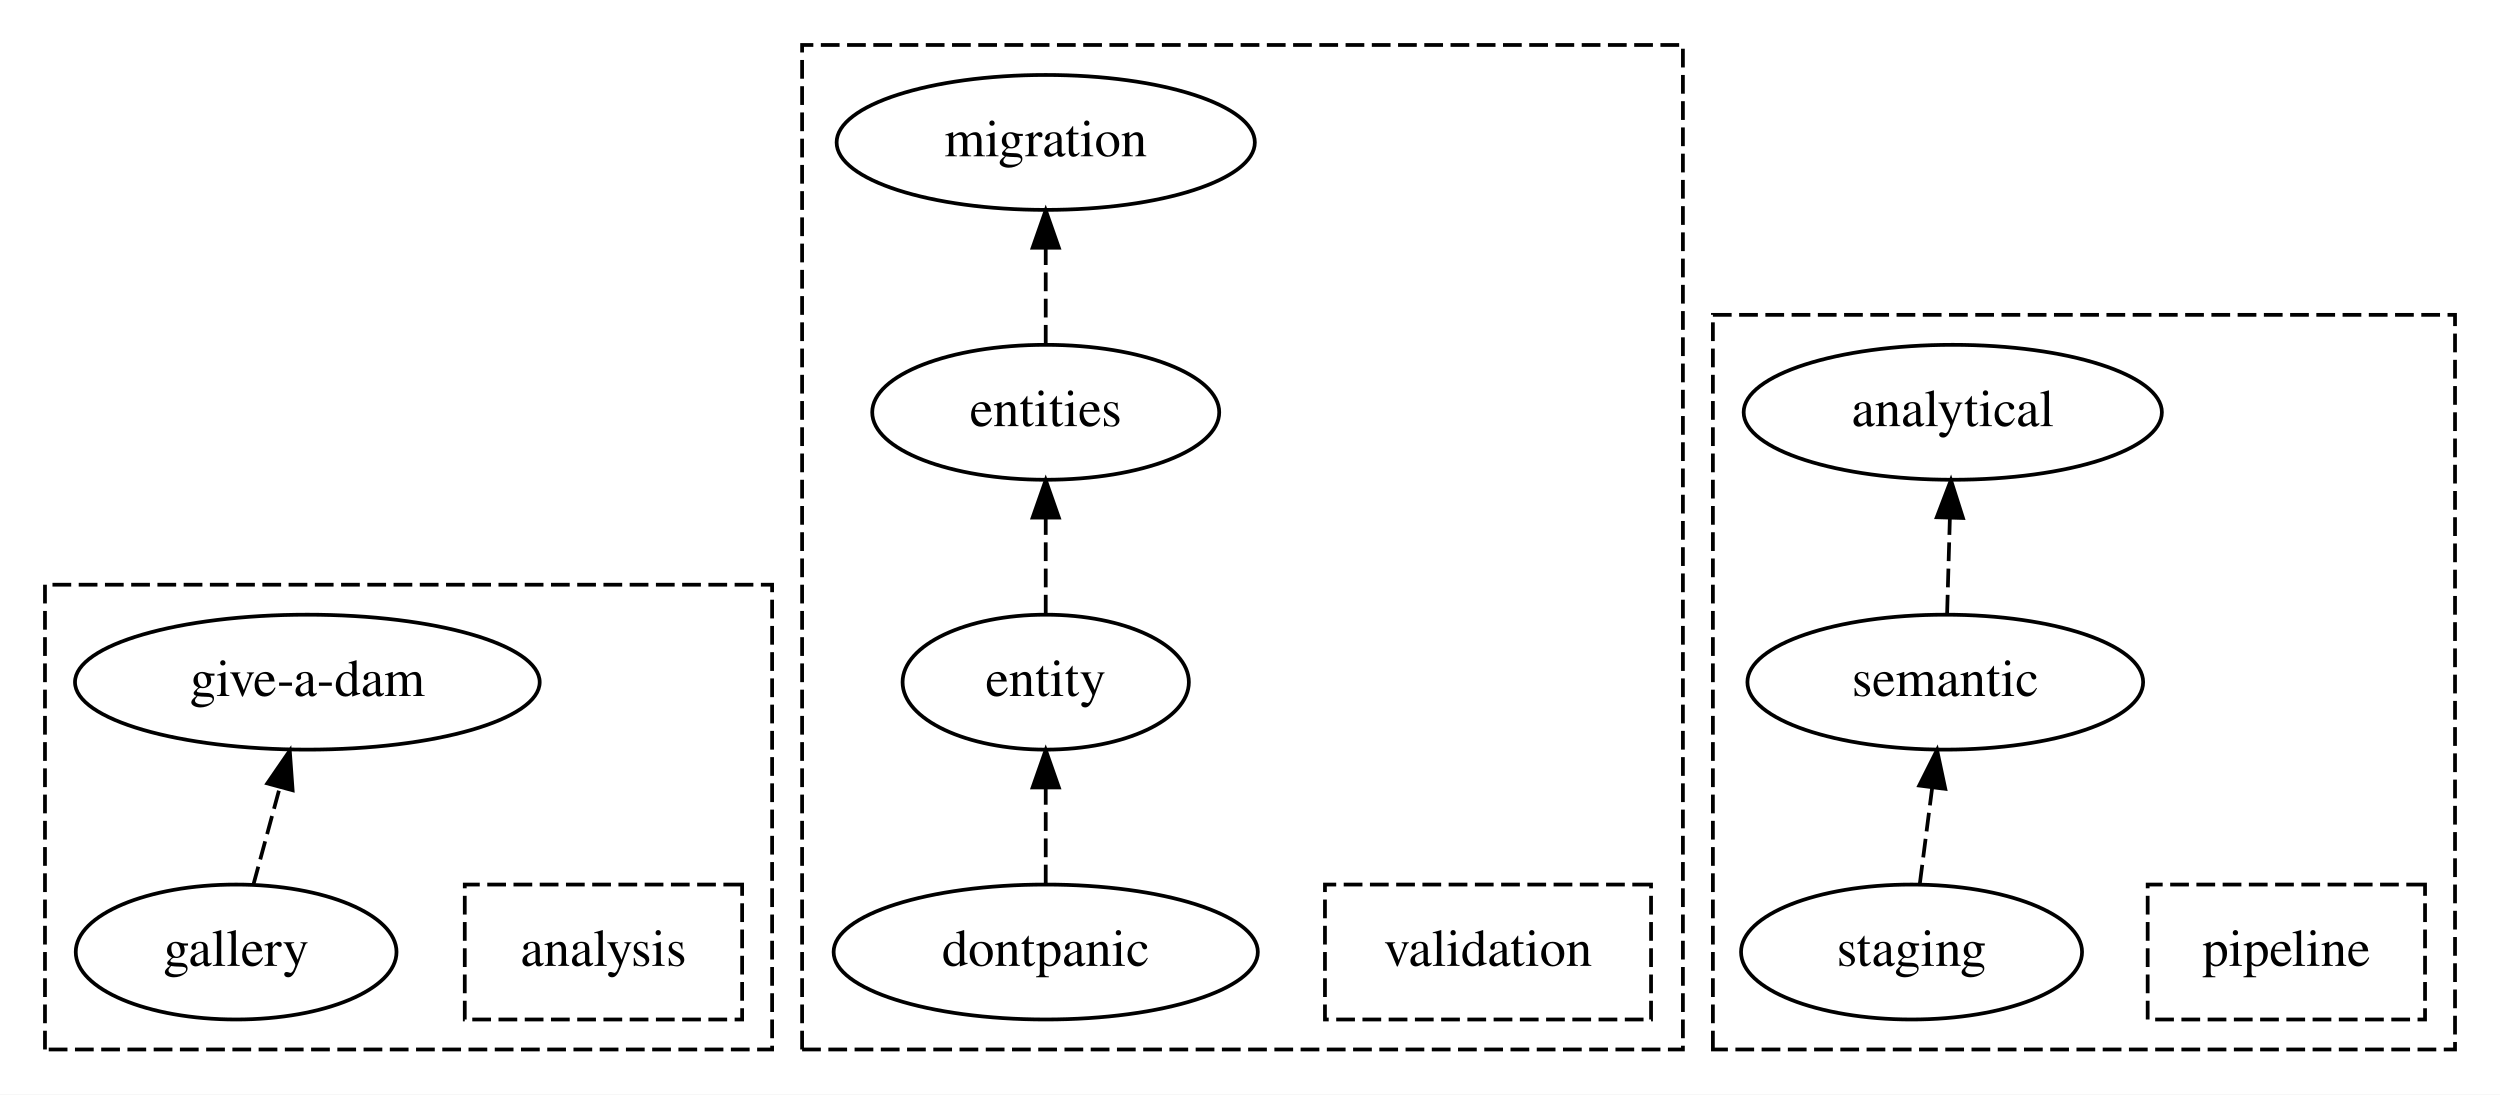
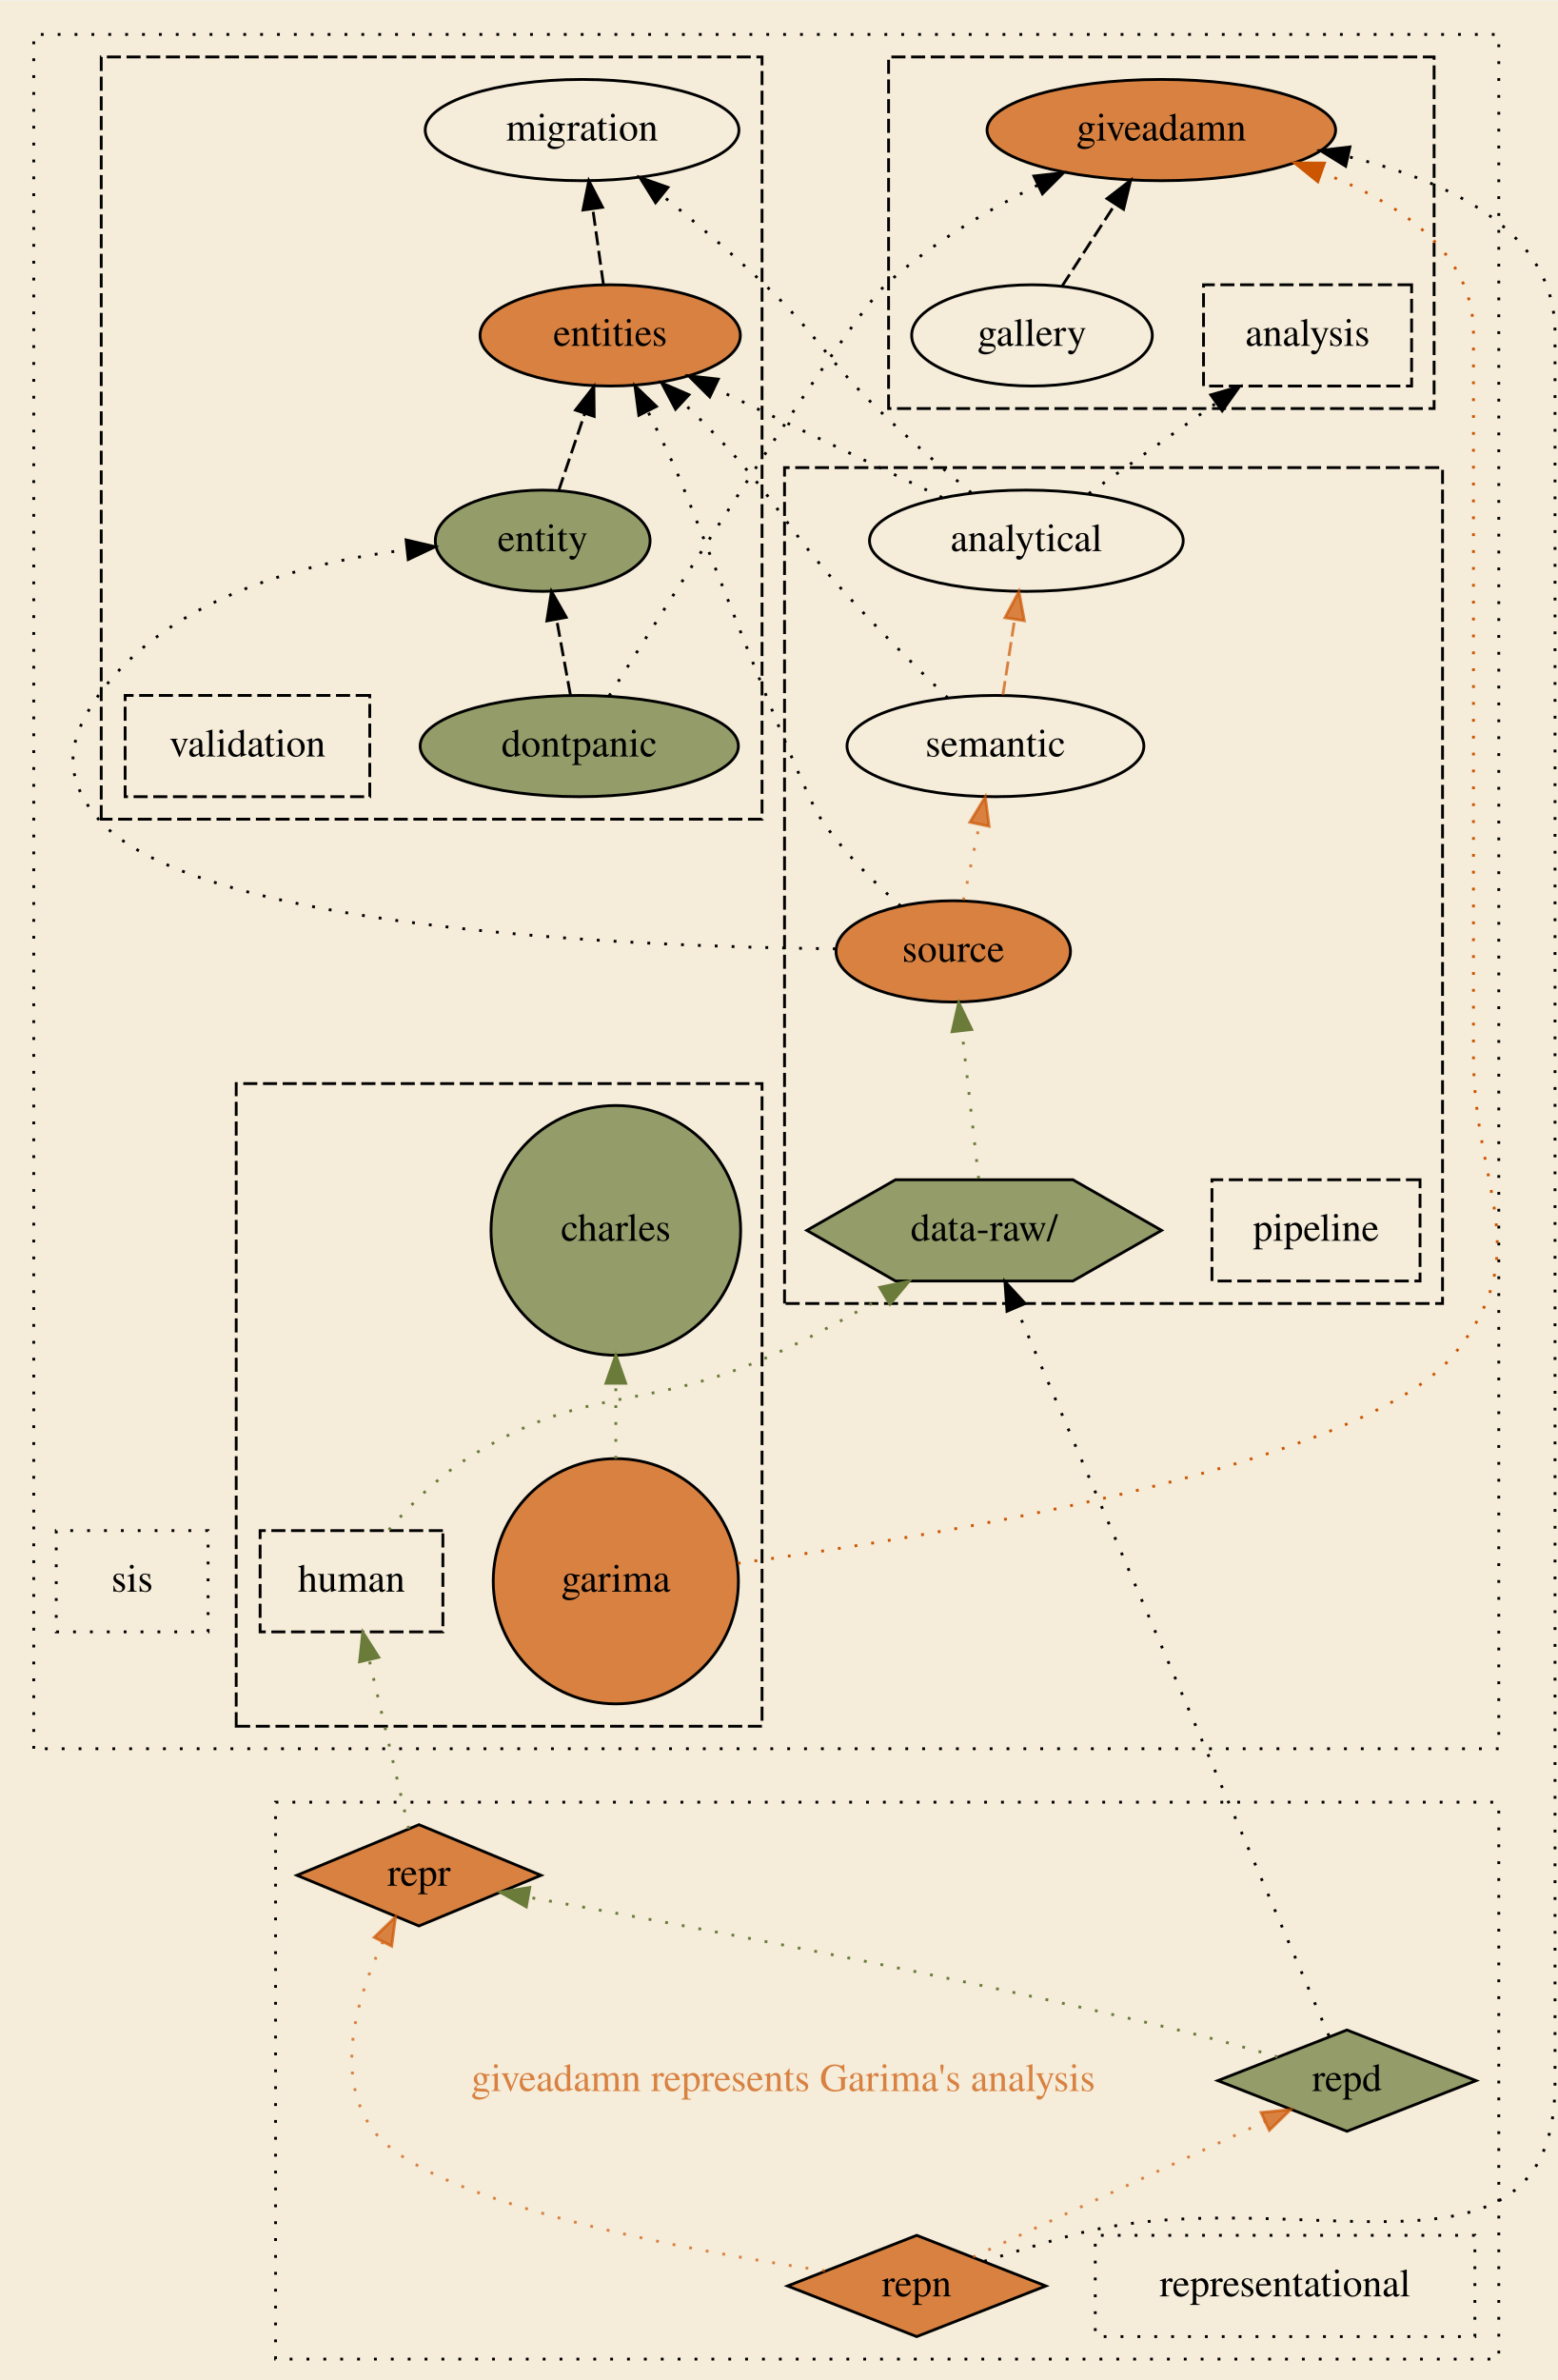
- <svg xmlns="http://www.w3.org/2000/svg" width="667pt" height="292pt" viewBox="0.00 0.00 667.00 292.00">
-   <g id="graph0" class="graph" transform="scale(1 1) rotate(0) translate(4 288)">
-     <polygon fill="white" stroke="transparent" points="-4,4 -4,-288 663,-288 663,4 -4,4" />
+ <svg xmlns="http://www.w3.org/2000/svg" width="432pt" height="660pt" viewBox="0.00 0.00 432.00 659.62">
+   <g id="graph0" class="graph" transform="scale(0.78 0.78) rotate(0) translate(4 846.48)">
+     <polygon fill="#f5ecd9" stroke="transparent" points="-4,4 -4,-846.48 553,-846.48 553,4 -4,4" />
    <g id="clust1" class="cluster">
-       <polygon fill="none" stroke="black" stroke-dasharray="5,2" points="8,-8 8,-132 202,-132 202,-8 8,-8" />
+       <polygon fill="#f5ecd9" stroke="black" stroke-dasharray="1,5" points="94,-8 94,-206 529,-206 529,-8 94,-8" />
    </g>
    <g id="clust2" class="cluster">
-       <polygon fill="none" stroke="black" stroke-dasharray="5,2" points="210,-8 210,-276 445,-276 445,-8 210,-8" />
+       <polygon fill="#f5ecd9" stroke="black" stroke-dasharray="1,5" points="8,-225 8,-834.48 529,-834.48 529,-225 8,-225" />
    </g>
    <g id="clust3" class="cluster">
-       <polygon fill="none" stroke="black" stroke-dasharray="5,2" points="453,-8 453,-204 651,-204 651,-8 453,-8" />
+       <polygon fill="#f5ecd9" stroke="black" stroke-dasharray="5,2" points="312,-701.48 312,-826.48 506,-826.48 506,-701.48 312,-701.48" />
+     </g>
+     <g id="clust4" class="cluster">
+       <polygon fill="#f5ecd9" stroke="black" stroke-dasharray="5,2" points="32,-555.48 32,-826.48 267,-826.48 267,-555.48 32,-555.48" />
+     </g>
+     <g id="clust5" class="cluster">
+       <polygon fill="#f5ecd9" stroke="black" stroke-dasharray="5,2" points="275,-383.29 275,-680.48 509,-680.48 509,-383.29 275,-383.29" />
+     </g>
+     <g id="clust6" class="cluster">
+       <polygon fill="#f5ecd9" stroke="black" stroke-dasharray="5,2" points="80,-233 80,-461.48 267,-461.48 267,-233 80,-233" />
    </g>
    <g id="node1" class="node">
-       <polygon fill="none" stroke="black" stroke-dasharray="5,2" points="194,-52 120,-52 120,-16 194,-16 194,-52" />
-       <text text-anchor="middle" x="157" y="-30.3" font-family="Times,serif" font-size="14.00">analysis</text>
+       <polygon fill="none" stroke="black" stroke-dasharray="1,5" points="520.5,-52 385.5,-52 385.5,-16 520.5,-16 520.5,-52" />
+       <text text-anchor="middle" x="453" y="-30.3" font-family="Times,serif" font-size="14.00">representational</text>
    </g>
    <g id="node2" class="node">
-       <ellipse fill="none" stroke="black" cx="78" cy="-106" rx="61.99" ry="18" />
-       <text text-anchor="middle" x="78" y="-102.3" font-family="Times,serif" font-size="14.00">give-a-dam</text>
+       <polygon fill="#6b7b3a" fill-opacity="0.702" stroke="black" points="475,-125 429.08,-107 475,-89 520.92,-107 475,-125" />
+       <text text-anchor="middle" x="475" y="-103.3" font-family="Times,serif" font-size="14.00">repd</text>
+     </g>
+     <g id="node4" class="node">
+       <polygon fill="#cc5500" fill-opacity="0.702" stroke="black" points="145,-198 101.6,-180 145,-162 188.4,-180 145,-198" />
+       <text text-anchor="middle" x="145" y="-176.3" font-family="Times,serif" font-size="14.00">repr</text>
+     </g>
+     <g id="edge2" class="edge">
+       <path fill="none" stroke="#6b7b3a" stroke-dasharray="1,5" d="M450.3,-115.47C439.51,-118.61 426.68,-122.18 415,-125 333.31,-144.71 236.51,-162.81 183.86,-172.22" />
+       <polygon fill="#6b7b3a" stroke="#6b7b3a" points="183.17,-168.79 173.93,-173.99 184.39,-175.68 183.17,-168.79" />
+     </g>
+     <g id="node16" class="node">
+       <polygon fill="#6b7b3a" fill-opacity="0.702" stroke="black" points="409.08,-409.29 377.54,-427.29 314.46,-427.29 282.92,-409.29 314.46,-391.29 377.54,-391.29 409.08,-409.29" />
+       <text text-anchor="middle" x="346" y="-405.59" font-family="Times,serif" font-size="14.00">data-raw/</text>
+     </g>
+     <g id="edge22" class="edge">
+       <path fill="none" stroke="black" stroke-dasharray="1,5" d="M468.6,-122.89C448.09,-170.65 383.75,-320.41 357.41,-381.72" />
+       <polygon fill="black" stroke="black" points="354.11,-380.53 353.38,-391.1 360.55,-383.3 354.11,-380.53" />
    </g>
    <g id="node3" class="node">
-       <ellipse fill="none" stroke="black" cx="59" cy="-34" rx="42.79" ry="18" />
-       <text text-anchor="middle" x="59" y="-30.3" font-family="Times,serif" font-size="14.00">gallery</text>
+       <polygon fill="#cc5500" fill-opacity="0.702" stroke="black" points="322,-52 276.08,-34 322,-16 367.92,-34 322,-52" />
+       <text text-anchor="middle" x="322" y="-30.3" font-family="Times,serif" font-size="14.00">repn</text>
    </g>
    <g id="edge1" class="edge">
-       <path fill="none" stroke="black" stroke-dasharray="5,2" d="M63.6,-51.95C65.71,-59.74 68.28,-69.18 70.65,-77.92" />
-       <polygon fill="black" stroke="black" points="67.31,-78.99 73.31,-87.72 74.07,-77.16 67.31,-78.99" />
-     </g>
-     <g id="node4" class="node">
-       <polygon fill="none" stroke="black" stroke-dasharray="5,2" points="436.5,-52 349.5,-52 349.5,-16 436.5,-16 436.5,-52" />
-       <text text-anchor="middle" x="393" y="-30.3" font-family="Times,serif" font-size="14.00">validation</text>
+       <path fill="none" stroke="#cc5500" stroke-dasharray="1,5" stroke-opacity="0.702" d="M342,-44.28C368.46,-56.56 415.29,-78.29 445.73,-92.42" />
+       <polygon fill="#cc5500" fill-opacity="0.702" stroke="#cc5500" stroke-opacity="0.702" points="444.45,-95.68 454.99,-96.72 447.4,-89.33 444.45,-95.68" />
+     </g>
+     <g id="edge3" class="edge">
+       <path fill="none" stroke="#cc5500" stroke-dasharray="1,5" stroke-opacity="0.702" d="M289.38,-39.36C239.59,-46.76 148.35,-63.5 129,-89 114.39,-108.25 122.83,-136.44 132.05,-156.13" />
+       <polygon fill="#cc5500" fill-opacity="0.702" stroke="#cc5500" stroke-opacity="0.702" points="129.06,-157.95 136.69,-165.29 135.3,-154.79 129.06,-157.95" />
+       <text text-anchor="middle" x="274.5" y="-103.3" font-family="Times,serif" font-size="14.00" fill="#cc5500" fill-opacity="0.702">giveadamn represents Garima's analysis</text>
+     </g>
+     <g id="node7" class="node">
+       <ellipse fill="#cc5500" fill-opacity="0.702" stroke="black" cx="409" cy="-800.48" rx="61.99" ry="18" />
+       <text text-anchor="middle" x="409" y="-796.78" font-family="Times,serif" font-size="14.00">giveadamn</text>
+     </g>
+     <g id="edge21" class="edge">
+       <path fill="none" stroke="black" stroke-dasharray="1,5" d="M346,-42.77C355.6,-45.79 366.79,-49.19 377,-52 454.25,-73.26 549,-25.88 549,-106 549,-106 549,-106 549,-728.48 549,-764.48 511.73,-782.23 475.65,-790.98" />
+       <polygon fill="black" stroke="black" points="474.55,-787.64 465.54,-793.22 476.06,-794.48 474.55,-787.64" />
+     </g>
+     <g id="node19" class="node">
+       <polygon fill="none" stroke="black" stroke-dasharray="5,2" points="153.5,-302.55 88.5,-302.55 88.5,-266.55 153.5,-266.55 153.5,-302.55" />
+       <text text-anchor="middle" x="121" y="-280.85" font-family="Times,serif" font-size="14.00">human</text>
+     </g>
+     <g id="edge20" class="edge">
+       <path fill="none" stroke="#6b7b3a" stroke-dasharray="1,5" d="M141.35,-196.57C137.64,-212.46 131.8,-237.42 127.32,-256.53" />
+       <polygon fill="#6b7b3a" stroke="#6b7b3a" points="123.87,-255.92 125,-266.45 130.69,-257.52 123.87,-255.92" />
    </g>
    <g id="node5" class="node">
-       <ellipse fill="none" stroke="black" cx="275" cy="-34" rx="56.59" ry="18" />
-       <text text-anchor="middle" x="275" y="-30.3" font-family="Times,serif" font-size="14.00">dontpanic</text>
+       <polygon fill="none" stroke="black" stroke-dasharray="1,5" points="70,-302.55 16,-302.55 16,-266.55 70,-266.55 70,-302.55" />
+       <text text-anchor="middle" x="43" y="-280.85" font-family="Times,serif" font-size="14.00">sis</text>
    </g>
    <g id="node6" class="node">
-       <ellipse fill="none" stroke="black" cx="275" cy="-106" rx="38.19" ry="18" />
-       <text text-anchor="middle" x="275" y="-102.3" font-family="Times,serif" font-size="14.00">entity</text>
-     </g>
-     <g id="edge2" class="edge">
-       <path fill="none" stroke="black" stroke-dasharray="5,2" d="M275,-52.3C275,-60.02 275,-69.29 275,-77.89" />
-       <polygon fill="black" stroke="black" points="271.5,-77.9 275,-87.9 278.5,-77.9 271.5,-77.9" />
-     </g>
-     <g id="node7" class="node">
-       <ellipse fill="none" stroke="black" cx="275" cy="-178" rx="46.29" ry="18" />
-       <text text-anchor="middle" x="275" y="-174.3" font-family="Times,serif" font-size="14.00">entities</text>
-     </g>
-     <g id="edge3" class="edge">
-       <path fill="none" stroke="black" stroke-dasharray="5,2" d="M275,-124.3C275,-132.02 275,-141.29 275,-149.89" />
-       <polygon fill="black" stroke="black" points="271.5,-149.9 275,-159.9 278.5,-149.9 271.5,-149.9" />
+       <polygon fill="none" stroke="black" stroke-dasharray="5,2" points="498,-745.48 424,-745.48 424,-709.48 498,-709.48 498,-745.48" />
+       <text text-anchor="middle" x="461" y="-723.78" font-family="Times,serif" font-size="14.00">analysis</text>
    </g>
    <g id="node8" class="node">
-       <ellipse fill="none" stroke="black" cx="275" cy="-250" rx="55.79" ry="18" />
-       <text text-anchor="middle" x="275" y="-246.3" font-family="Times,serif" font-size="14.00">migration</text>
+       <ellipse fill="none" stroke="black" cx="363" cy="-727.48" rx="42.79" ry="18" />
+       <text text-anchor="middle" x="363" y="-723.78" font-family="Times,serif" font-size="14.00">gallery</text>
    </g>
    <g id="edge4" class="edge">
-       <path fill="none" stroke="black" stroke-dasharray="5,2" d="M275,-196.3C275,-204.02 275,-213.29 275,-221.89" />
-       <polygon fill="black" stroke="black" points="271.5,-221.9 275,-231.9 278.5,-221.9 271.5,-221.9" />
+       <path fill="none" stroke="black" stroke-dasharray="5,2" d="M373.67,-744.95C379.28,-753.61 386.27,-764.41 392.56,-774.11" />
+       <polygon fill="black" stroke="black" points="389.69,-776.12 398.07,-782.61 395.57,-772.32 389.69,-776.12" />
    </g>
    <g id="node9" class="node">
-       <polygon fill="none" stroke="black" stroke-dasharray="5,2" points="643,-52 569,-52 569,-16 643,-16 643,-52" />
-       <text text-anchor="middle" x="606" y="-30.3" font-family="Times,serif" font-size="14.00">pipeline</text>
+       <ellipse fill="#6b7b3a" fill-opacity="0.702" stroke="black" cx="202" cy="-581.48" rx="56.59" ry="18" />
+       <text text-anchor="middle" x="202" y="-577.78" font-family="Times,serif" font-size="14.00">dontpanic</text>
+     </g>
+     <g id="edge23" class="edge">
+       <path fill="none" stroke="black" stroke-dasharray="1,5" d="M212.63,-599.34C237.49,-638.62 298.3,-733.83 311,-745.48 326.72,-759.91 347,-771.9 365.02,-780.89" />
+       <polygon fill="black" stroke="black" points="363.68,-784.13 374.21,-785.31 366.71,-777.82 363.68,-784.13" />
    </g>
    <g id="node10" class="node">
-       <ellipse fill="none" stroke="black" cx="506" cy="-34" rx="45.49" ry="18" />
-       <text text-anchor="middle" x="506" y="-30.3" font-family="Times,serif" font-size="14.00">staging</text>
+       <ellipse fill="#6b7b3a" fill-opacity="0.702" stroke="black" cx="189" cy="-654.48" rx="38.19" ry="18" />
+       <text text-anchor="middle" x="189" y="-650.78" font-family="Times,serif" font-size="14.00">entity</text>
+     </g>
+     <g id="edge5" class="edge">
+       <path fill="none" stroke="black" stroke-dasharray="5,2" d="M198.85,-599.67C197.38,-607.69 195.6,-617.44 193.96,-626.42" />
+       <polygon fill="black" stroke="black" points="190.48,-625.99 192.12,-636.46 197.36,-627.25 190.48,-625.99" />
    </g>
    <g id="node11" class="node">
-       <ellipse fill="none" stroke="black" cx="515" cy="-106" rx="52.79" ry="18" />
-       <text text-anchor="middle" x="515" y="-102.3" font-family="Times,serif" font-size="14.00">semantic</text>
-     </g>
-     <g id="edge5" class="edge">
-       <path fill="none" stroke="black" stroke-dasharray="5,2" d="M508.22,-52.3C509.22,-60.02 510.41,-69.29 511.51,-77.89" />
-       <polygon fill="black" stroke="black" points="508.05,-78.42 512.8,-87.9 515,-77.53 508.05,-78.42" />
+       <ellipse fill="#cc5500" fill-opacity="0.702" stroke="black" cx="213" cy="-727.48" rx="46.29" ry="18" />
+       <text text-anchor="middle" x="213" y="-723.78" font-family="Times,serif" font-size="14.00">entities</text>
+     </g>
+     <g id="edge6" class="edge">
+       <path fill="none" stroke="black" stroke-dasharray="5,2" d="M194.69,-672.31C197.46,-680.5 200.85,-690.55 203.96,-699.75" />
+       <polygon fill="black" stroke="black" points="200.67,-700.93 207.19,-709.29 207.3,-698.69 200.67,-700.93" />
+     </g>
+     <g id="node13" class="node">
+       <ellipse fill="none" stroke="black" cx="203" cy="-800.48" rx="55.79" ry="18" />
+       <text text-anchor="middle" x="203" y="-796.78" font-family="Times,serif" font-size="14.00">migration</text>
+     </g>
+     <g id="edge7" class="edge">
+       <path fill="none" stroke="black" stroke-dasharray="5,2" d="M210.58,-745.67C209.45,-753.69 208.08,-763.44 206.81,-772.42" />
+       <polygon fill="black" stroke="black" points="203.33,-772.07 205.4,-782.46 210.26,-773.04 203.33,-772.07" />
    </g>
    <g id="node12" class="node">
-       <ellipse fill="none" stroke="black" cx="517" cy="-178" rx="55.79" ry="18" />
-       <text text-anchor="middle" x="517" y="-174.3" font-family="Times,serif" font-size="14.00">analytical</text>
-     </g>
-     <g id="edge6" class="edge">
-       <path fill="none" stroke="black" stroke-dasharray="5,2" d="M515.49,-124.3C515.71,-132.02 515.98,-141.29 516.23,-149.89" />
-       <polygon fill="black" stroke="black" points="512.73,-150 516.51,-159.9 519.72,-149.8 512.73,-150" />
+       <polygon fill="none" stroke="black" stroke-dasharray="5,2" points="127.5,-599.48 40.5,-599.48 40.5,-563.48 127.5,-563.48 127.5,-599.48" />
+       <text text-anchor="middle" x="84" y="-577.78" font-family="Times,serif" font-size="14.00">validation</text>
+     </g>
+     <g id="node14" class="node">
+       <ellipse fill="#cc5500" fill-opacity="0.702" stroke="black" cx="335" cy="-508.48" rx="41.69" ry="18" />
+       <text text-anchor="middle" x="335" y="-504.78" font-family="Times,serif" font-size="14.00">source</text>
+     </g>
+     <g id="edge15" class="edge">
+       <path fill="none" stroke="black" stroke-dasharray="1,5" d="M293.18,-509.39C217.9,-510.22 64.33,-516.73 31,-555.48 18.25,-570.31 19.63,-583.58 31,-599.48 55.74,-634.08 104.01,-646.76 140.72,-651.28" />
+       <polygon fill="black" stroke="black" points="140.42,-654.77 150.74,-652.35 141.17,-647.81 140.42,-654.77" />
+     </g>
+     <g id="edge16" class="edge">
+       <path fill="none" stroke="black" stroke-dasharray="1,5" d="M316.27,-524.62C306.85,-532.96 295.81,-543.95 288,-555.48 279.57,-567.94 242.26,-666.8 236,-680.48 233.01,-687.03 229.62,-694.02 226.38,-700.52" />
+       <polygon fill="black" stroke="black" points="223.18,-699.08 221.8,-709.58 229.43,-702.23 223.18,-699.08" />
+     </g>
+     <g id="node17" class="node">
+       <ellipse fill="none" stroke="black" cx="350" cy="-581.48" rx="52.79" ry="18" />
+       <text text-anchor="middle" x="350" y="-577.78" font-family="Times,serif" font-size="14.00">semantic</text>
+     </g>
+     <g id="edge9" class="edge">
+       <path fill="none" stroke="#cc5500" stroke-dasharray="1,5" stroke-opacity="0.702" d="M338.63,-526.67C340.33,-534.69 342.38,-544.44 344.28,-553.42" />
+       <polygon fill="#cc5500" fill-opacity="0.702" stroke="#cc5500" stroke-opacity="0.702" points="340.91,-554.4 346.4,-563.46 347.76,-552.95 340.91,-554.4" />
+     </g>
+     <g id="node15" class="node">
+       <polygon fill="none" stroke="black" stroke-dasharray="5,2" points="501,-427.29 427,-427.29 427,-391.29 501,-391.29 501,-427.29" />
+       <text text-anchor="middle" x="464" y="-405.59" font-family="Times,serif" font-size="14.00">pipeline</text>
+     </g>
+     <g id="edge8" class="edge">
+       <path fill="none" stroke="#6b7b3a" stroke-dasharray="1,5" d="M344.03,-427.67C342.39,-442.18 340.02,-463.13 338.12,-479.93" />
+       <polygon fill="#6b7b3a" stroke="#6b7b3a" points="334.6,-479.93 336.95,-490.26 341.55,-480.72 334.6,-479.93" />
+     </g>
+     <g id="edge17" class="edge">
+       <path fill="none" stroke="black" stroke-dasharray="1,5" d="M333.02,-598.61C322.16,-609.13 307.92,-623.31 296,-636.48 274.81,-659.9 272.67,-668.51 251,-691.48 247.15,-695.56 242.92,-699.74 238.72,-703.71" />
+       <polygon fill="black" stroke="black" points="236.24,-701.24 231.28,-710.6 241,-706.38 236.24,-701.24" />
+     </g>
+     <g id="node18" class="node">
+       <ellipse fill="none" stroke="black" cx="361" cy="-654.48" rx="55.79" ry="18" />
+       <text text-anchor="middle" x="361" y="-650.78" font-family="Times,serif" font-size="14.00">analytical</text>
+     </g>
+     <g id="edge10" class="edge">
+       <path fill="none" stroke="#cc5500" stroke-dasharray="5,2" stroke-opacity="0.702" d="M352.66,-599.67C353.91,-607.69 355.42,-617.44 356.81,-626.42" />
+       <polygon fill="#cc5500" fill-opacity="0.702" stroke="#cc5500" stroke-opacity="0.702" points="353.37,-627.11 358.36,-636.46 360.29,-626.04 353.37,-627.11" />
+     </g>
+     <g id="edge12" class="edge">
+       <path fill="none" stroke="black" stroke-dasharray="1,5" d="M383.19,-671.24C396.47,-680.67 413.58,-692.82 428.37,-703.32" />
+       <polygon fill="black" stroke="black" points="426.59,-706.34 436.77,-709.28 430.64,-700.64 426.59,-706.34" />
+     </g>
+     <g id="edge18" class="edge">
+       <path fill="none" stroke="black" stroke-dasharray="1,5" d="M331.05,-669.85C307.68,-681.06 275.1,-696.69 250.08,-708.69" />
+       <polygon fill="black" stroke="black" points="248.41,-705.62 240.9,-713.1 251.43,-711.93 248.41,-705.62" />
+     </g>
+     <g id="edge19" class="edge">
+       <path fill="none" stroke="black" stroke-dasharray="1,5" d="M341.38,-671.56C331.17,-680.16 318.63,-691.1 308,-701.48 289.1,-719.96 287.1,-727.22 268,-745.48 256.57,-756.42 243.23,-767.72 231.63,-777.14" />
+       <polygon fill="black" stroke="black" points="229.14,-774.65 223.54,-783.64 233.53,-780.11 229.14,-774.65" />
+     </g>
+     <g id="edge13" class="edge">
+       <path fill="none" stroke="#6b7b3a" stroke-dasharray="1,5" d="M134.26,-302.8C141.63,-311.41 151.43,-321.39 162,-328.09 205.19,-355.51 224.39,-344 271,-365.09 284.33,-371.12 298.37,-378.82 310.65,-386.03" />
+       <polygon fill="#6b7b3a" stroke="#6b7b3a" points="308.87,-389.04 319.25,-391.17 312.46,-383.04 308.87,-389.04" />
+     </g>
+     <g id="node20" class="node">
+       <ellipse fill="#6b7b3a" fill-opacity="0.702" stroke="black" cx="215" cy="-409.29" rx="44.39" ry="44.39" />
+       <text text-anchor="middle" x="215" y="-405.59" font-family="Times,serif" font-size="14.00">charles</text>
+     </g>
+     <g id="node21" class="node">
+       <ellipse fill="#cc5500" fill-opacity="0.702" stroke="black" cx="215" cy="-284.55" rx="43.59" ry="43.59" />
+       <text text-anchor="middle" x="215" y="-280.85" font-family="Times,serif" font-size="14.00">garima</text>
+     </g>
+     <g id="edge14" class="edge">
+       <path fill="none" stroke="#cc5500" stroke-dasharray="1,5" d="M258.36,-290.92C332.98,-301.14 480.79,-325.89 513,-365.09 543.08,-401.71 520,-424.1 520,-471.48 520,-471.48 520,-471.48 520,-728.48 520,-757.24 493.25,-774.87 466.01,-785.37" />
+       <polygon fill="#cc5500" stroke="#cc5500" points="464.64,-782.14 456.4,-788.8 466.99,-788.74 464.64,-782.14" />
+     </g>
+     <g id="edge11" class="edge">
+       <path fill="none" stroke="#6b7b3a" stroke-dasharray="1,5" d="M215,-328.13C215,-336.69 215,-345.79 215,-354.67" />
+       <polygon fill="#6b7b3a" stroke="#6b7b3a" points="211.5,-354.95 215,-364.95 218.5,-354.95 211.5,-354.95" />
    </g>
  </g>
</svg>
